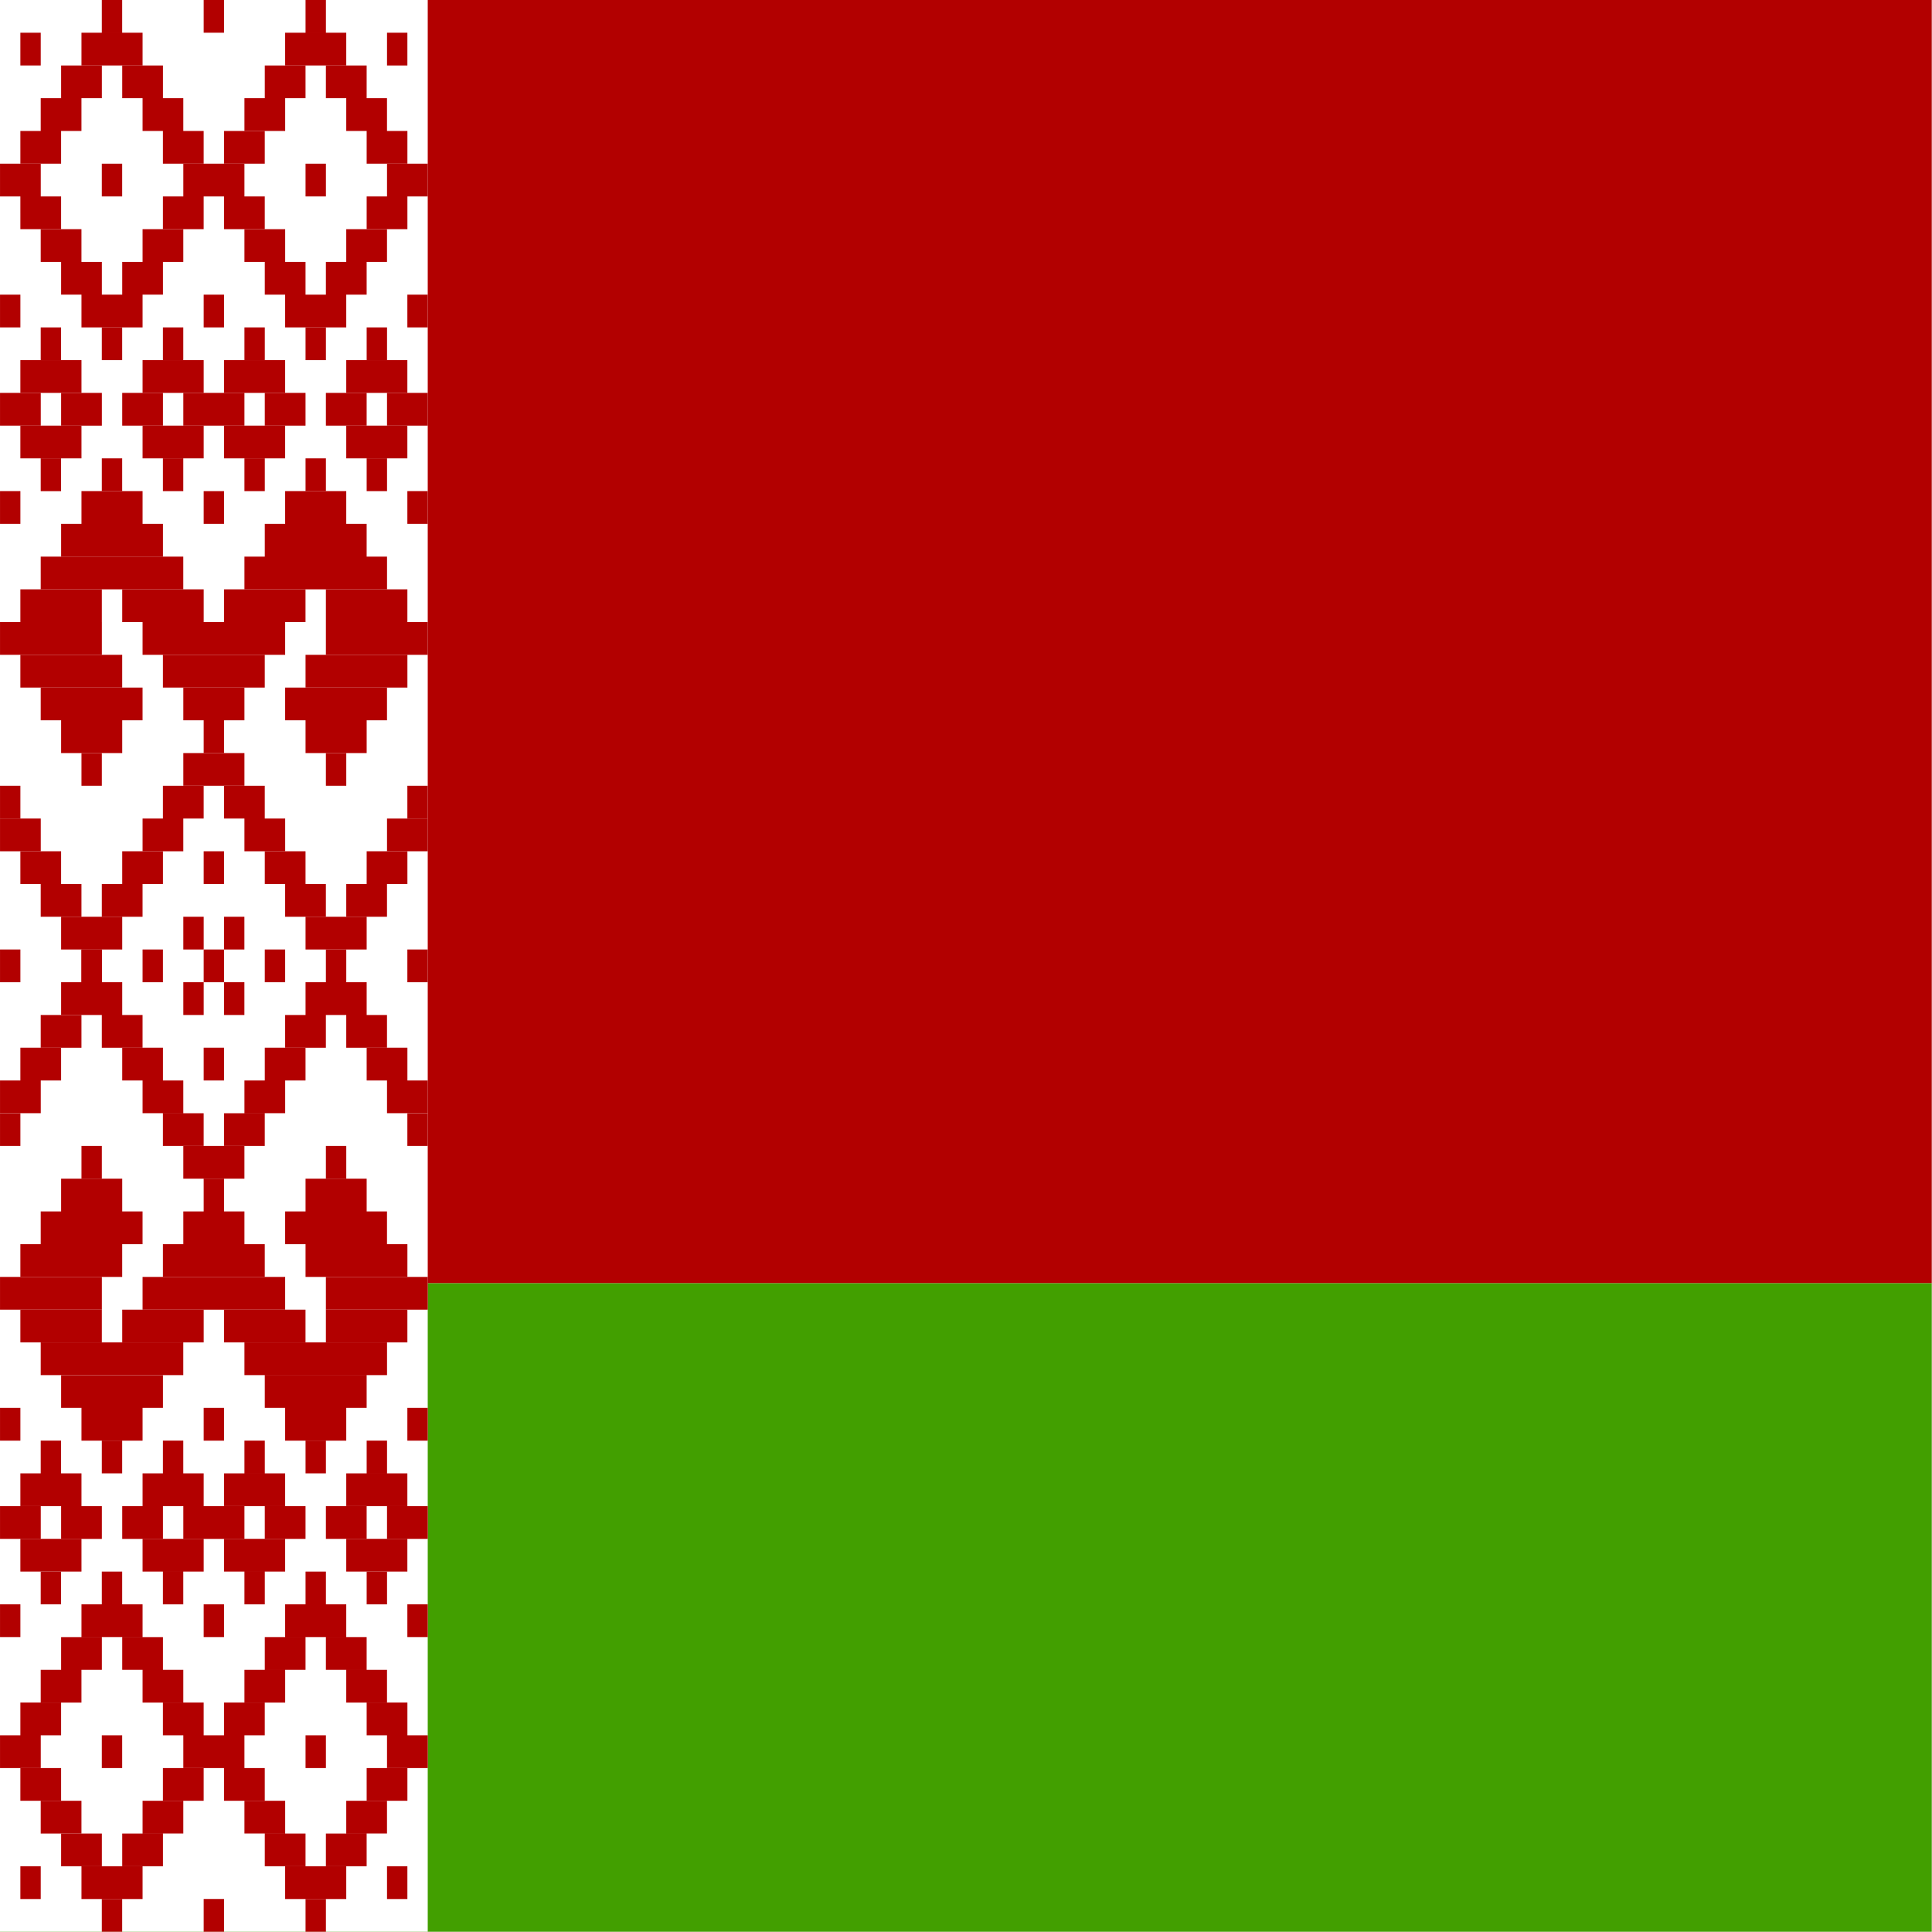
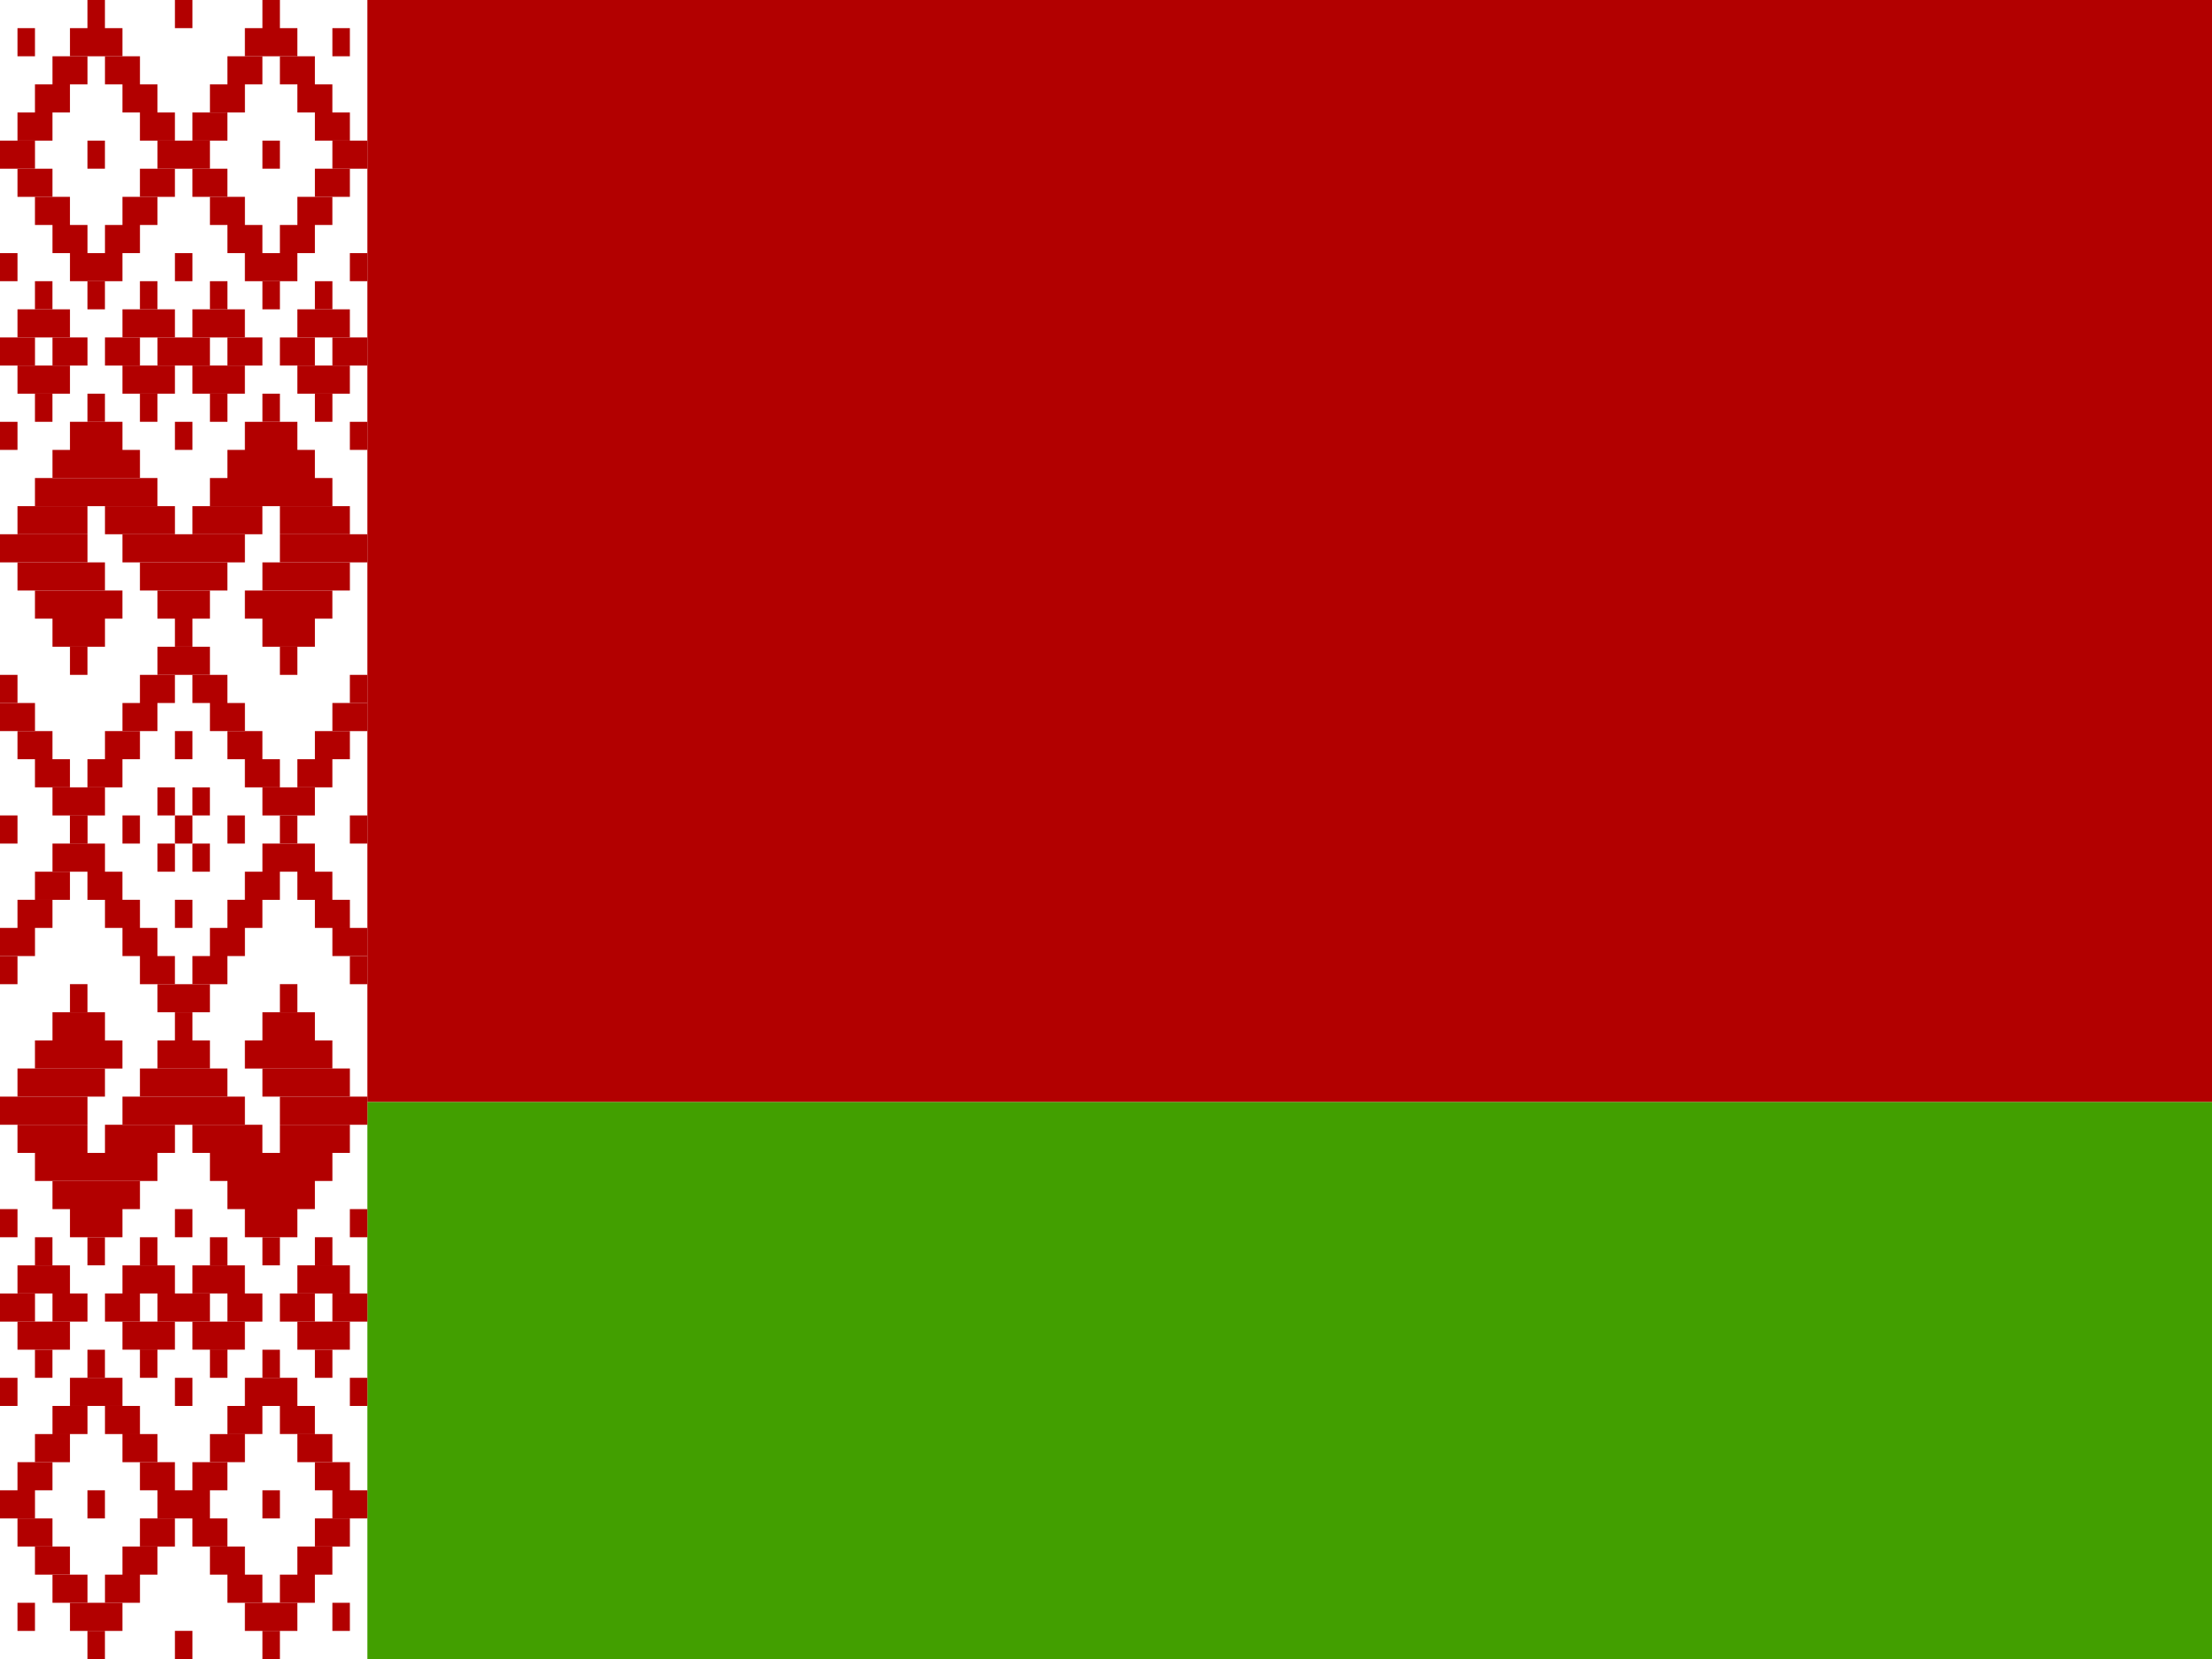
- <svg xmlns="http://www.w3.org/2000/svg" height="512" width="512">
+ <svg xmlns="http://www.w3.org/2000/svg" height="480" width="640">
  <defs>
    <clipPath id="a">
-       <path fill-opacity=".67" d="M0 0h496.06v496.06H0z" />
+       <path fill-opacity=".67" d="M0 0h682.6v512H0z" />
    </clipPath>
  </defs>
-   <g fill-rule="evenodd" clip-path="url(#a)" transform="scale(1.032)">
-     <path fill="#b20000" d="M0 0h992.13v329.53H0z" />
-     <path fill="#429f00" d="M0 329.53h992.13v166.54H0z" />
-     <path fill="#fff" d="M0 0h109.84v496.06H0z" />
+   <g fill-rule="evenodd" clip-path="url(#a)" transform="matrix(.9376 0 0 .9375 0 0)">
+     <path fill="#b20000" d="M0 0h1024v340.11H0z" />
+     <path fill="#429f00" d="M0 340.11h1024V512H0z" />
+     <path fill="#fff" d="M0 0h113.37v512H0z" />
    <g stroke-width="1pt" fill="#b20000">
-       <path d="M5.23 8.402h5.23v8.41H5.23zM20.923 8.402h15.692v8.41H20.923zM26.148-.01h5.23V8.4h-5.23zM52.307-.01h5.23V8.4h-5.23zM73.224 8.402h15.692v8.41H73.224zM78.465-.01h5.23V8.4h-5.23z" />
-       <path d="M15.697 16.81H26.16v8.41H15.696zM31.39 16.81h10.46v8.41H31.39zM68 16.81h10.46v8.41H68zM83.69 16.81h10.463v8.41H83.69zM10.456 25.22h10.462v8.408H10.456zM36.615 25.22h10.46v8.408h-10.46zM62.773 25.22h10.462v8.408H62.773zM88.916 25.22h10.462v8.408H88.916zM99.383 8.402h5.23v8.41h-5.23zM5.23 33.628h10.462v8.408H5.232zM41.84 33.628h10.462v8.408H41.84zM94.157 33.628h10.462v8.408H94.156zM10.456 58.85h10.462v8.41H10.456zM15.697 67.26H26.16v8.407H15.696zM36.615 58.85h10.46v8.41h-10.46zM31.39 67.26h10.46v8.407H31.39zM20.923 75.667h15.692v8.408H20.923z" />
-       <path d="M26.148 84.074h5.23v8.41h-5.23zM62.773 58.852h10.462v8.408H62.773zM68 67.26h10.46v8.407H68zM88.916 58.85h10.462v8.41H88.916zM83.69 67.26h10.463v8.407H83.69zM73.224 75.667h15.692v8.408H73.224z" />
-       <path d="M78.465 84.074h5.23v8.41h-5.23zM52.307 75.667h5.23v8.408h-5.23zM.005 75.667h5.23v8.408H.005zM104.608 75.667h5.23v8.408h-5.23zM26.148 117.707h5.23v8.408h-5.23z" />
-       <path d="M20.923 126.114h15.692v8.408H20.923zM15.697 134.522H41.85v8.408H15.698zM78.465 117.707h5.23v8.408h-5.23z" />
-       <path d="M73.224 126.114h15.692v8.408H73.224zM68 134.522h26.153v8.408H68zM73.224 176.562h26.154v8.408H73.224zM62.773 142.93h36.614v8.41H62.773zM10.456 142.93H47.07v8.41H10.457zM15.697 184.97H31.39v8.408H15.696zM10.456 176.562H36.61v8.408H10.456zM83.69 159.746h26.155v8.408H83.69zM78.465 184.97h15.692v8.408H78.465z" />
-       <path d="M20.923 193.377h5.23v8.41h-5.23zM83.69 193.377h5.23v8.41h-5.23zM.005 159.746H26.16v8.408H.004zM47.08 176.562h15.693v8.408H47.08zM52.307 184.97h5.23v8.408h-5.23zM36.615 159.746H73.23v8.408H36.614zM57.532 33.628h10.462v8.408H57.532z" />
-       <path d="M47.08 42.035h15.693v8.408H47.08zM41.84 50.443h10.462v8.41H41.84zM57.532 50.443h10.462v8.41H57.532zM.005 42.035h10.462v8.408H.005zM5.23 50.443h10.462v8.41H5.232zM99.383 42.035h10.462v8.408H99.383zM94.157 50.443h10.462v8.41H94.156zM.005 126.114h5.23v8.408H.005zM104.608 126.114h5.23v8.408h-5.23zM47.08 193.377h15.693v8.41H47.08z" />
-       <path d="M41.84 201.786h10.462v8.408H41.84zM57.532 201.786h10.462v8.408H57.532zM36.615 210.194h10.46v8.408h-10.46zM62.773 210.194h10.462v8.408H62.773z" />
-       <path d="M31.39 218.6h10.46v8.41H31.39zM68 218.6h10.46v8.41H68zM26.148 227.01H36.61v8.408H26.148zM73.224 227.01h10.462v8.408H73.224z" />
-       <path d="M15.697 235.417H31.39v8.408H15.696zM78.465 235.417h15.692v8.408H78.465z" />
-       <path d="M88.916 227.01h10.462v8.408H88.916zM94.157 218.6h10.462v8.41H94.156z" />
-       <path d="M99.383 210.194h10.462v8.408H99.383zM10.456 227.01h10.462v8.408H10.456zM5.23 218.6h10.462v8.41H5.232z" />
-       <path d="M.005 210.194h10.462v8.408H.005zM20.923 243.825h5.23v8.408h-5.23zM83.69 243.825h5.23v8.408h-5.23zM52.307 218.6h5.23v8.41h-5.23zM36.615 243.825h5.23v8.408h-5.23zM68 243.825h5.23v8.408H68zM52.307 243.825h5.23v8.408h-5.23zM.005 243.825h5.23v8.408H.005zM104.608 243.825h5.23v8.408h-5.23zM52.307 126.114h5.23v8.408h-5.23zM26.148 42.035h5.23v8.408h-5.23zM78.465 42.035h5.23v8.408h-5.23zM47.08 100.89h15.693v8.41H47.08z" />
-       <path d="M36.615 109.298h15.692v8.41H36.615z" />
-       <path d="M41.84 117.707h5.23v8.408h-5.23zM31.39 100.89h10.46v8.41H31.39z" />
-       <path d="M36.615 92.483h15.692v8.408H36.615z" />
-       <path d="M41.84 84.074h5.23v8.41h-5.23zM57.532 92.483h15.692v8.408H57.532z" />
-       <path d="M62.773 84.074h5.23v8.41h-5.23zM68 100.89h10.46v8.41H68z" />
-       <path d="M57.532 109.298h15.692v8.41H57.532z" />
-       <path d="M62.773 117.707h5.23v8.408h-5.23zM83.69 100.89h10.463v8.41H83.69z" />
-       <path d="M88.916 92.483h15.692v8.408H88.916z" />
-       <path d="M99.383 100.89h10.462v8.41H99.383z" />
-       <path d="M88.916 109.298h15.692v8.41H88.916z" />
-       <path d="M94.157 117.707h5.23v8.408h-5.23zM94.157 84.074h5.23v8.41h-5.23zM.005 100.89h10.462v8.41H.005z" />
-       <path d="M5.23 92.483h15.693v8.408H5.23z" />
-       <path d="M15.697 100.89H26.16v8.41H15.696z" />
-       <path d="M5.23 109.298h15.693v8.41H5.23z" />
-       <path d="M10.456 117.707h5.23v8.408h-5.23zM10.456 84.074h5.23v8.41h-5.23zM5.23 151.338h20.923v8.408H5.23zM31.39 151.338h20.92v8.408H31.39zM57.532 151.338h20.923v8.408H57.532zM83.69 151.338h20.923v8.408H83.69zM41.84 168.153h26.154v8.41H41.84zM5.23 168.153h26.154v8.41H5.23zM78.465 168.153h26.154v8.41H78.464zM104.608 201.786h5.23v8.408h-5.23zM.005 201.786h5.23v8.408H.005zM5.23 487.657h5.23v-8.408H5.23zM20.923 487.657h15.692v-8.408H20.923z" />
-       <path d="M26.148 496.057h5.23v-8.408h-5.23zM52.307 496.057h5.23v-8.408h-5.23zM73.224 487.657h15.692v-8.408H73.224z" />
-       <path d="M78.465 496.057h5.23v-8.408h-5.23zM15.697 479.245H26.16v-8.408H15.696zM31.39 479.245h10.46v-8.408H31.39zM68 479.245h10.46v-8.408H68zM83.69 479.245h10.463v-8.408H83.69zM36.615 470.833h10.46v-8.408h-10.46zM62.773 470.833h10.462v-8.408H62.773zM88.916 470.833h10.462v-8.408H88.916zM99.383 487.657h5.23v-8.408h-5.23zM5.23 462.433h10.462v-8.408H5.232z" />
-       <path d="M41.84 462.433h10.462v-8.408H41.84zM94.157 462.433h10.462v-8.408H94.156zM10.456 437.21h10.462v-8.41H10.456zM15.697 428.797H26.16v-8.408H15.696zM36.615 437.21h10.46v-8.41h-10.46zM31.39 428.797h10.46v-8.408H31.39zM20.923 420.385h15.692v-8.408H20.923z" />
-       <path d="M26.148 411.985h5.23v-8.408h-5.23zM62.773 437.21h10.462v-8.41H62.773zM68 428.797h10.46v-8.408H68zM88.916 437.21h10.462v-8.41H88.916zM83.69 428.797h10.463v-8.408H83.69zM73.224 420.385h15.692v-8.408H73.224z" />
-       <path d="M78.465 411.985h5.23v-8.408h-5.23zM52.307 420.385h5.23v-8.408h-5.23zM.005 420.385h5.23v-8.408H.005zM104.608 420.385h5.23v-8.408h-5.23zM26.148 378.35h5.23v-8.41h-5.23z" />
-       <path d="M20.923 369.95h15.692v-8.41H20.923zM15.697 361.537H41.85v-8.408H15.698zM78.465 378.35h5.23v-8.41h-5.23z" />
-       <path d="M73.224 369.95h15.692v-8.41H73.224zM68 361.537h26.153v-8.408H68zM73.224 319.502h26.154v-8.41H73.224zM62.773 353.126h36.614v-8.41H62.773zM10.456 353.126H47.07v-8.41H10.457zM15.697 311.09H31.39v-8.412H15.696zM10.456 319.502H36.61v-8.41H10.456zM83.69 336.314h26.155v-8.41H83.69zM78.465 311.09h15.692v-8.41H78.465zM.005 336.314H26.16v-8.41H.004zM47.08 319.502h15.693v-8.41H47.08zM52.307 311.09h5.23v-8.41h-5.23zM36.615 336.314H73.23v-8.41H36.614zM57.532 462.433h10.462v-8.408H57.532zM47.08 454.02h15.693v-8.407H47.08zM41.84 445.61h10.462v-8.41H41.84zM57.532 445.61h10.462v-8.41H57.532zM.005 454.02h10.462v-8.407H.005zM5.23 445.61h10.462v-8.41H5.232zM99.383 454.02h10.462v-8.407H99.383zM94.157 445.61h10.462v-8.41H94.156zM.005 369.95h5.23v-8.41H.005zM104.608 369.95h5.23v-8.41h-5.23zM41.84 294.278h10.462v-8.41H41.84zM57.532 294.278h10.462v-8.41H57.532zM36.615 285.866h10.46v-8.41h-10.46zM62.773 285.866h10.462v-8.41H62.773zM31.39 277.454h10.46v-8.41H31.39zM68 277.454h10.46v-8.41H68z" />
-       <path d="M26.148 269.054H36.61v-8.41H26.148zM73.224 269.054h10.462v-8.41H73.224zM15.697 260.642H31.39v-8.41H15.696zM78.465 260.642h15.692v-8.41H78.465zM88.916 269.054h10.462v-8.41H88.916z" />
-       <path d="M94.157 277.454h10.462v-8.41H94.156zM99.383 285.866h10.462v-8.41H99.383zM10.456 269.054h10.462v-8.41H10.456z" />
-       <path d="M5.23 277.454h10.462v-8.41H5.232zM.005 285.866h10.462v-8.41H.005zM20.923 252.233h5.23v-8.408h-5.23zM52.307 277.454h5.23v-8.41h-5.23zM52.307 369.95h5.23v-8.41h-5.23zM26.148 454.02h5.23v-8.407h-5.23zM78.465 454.02h5.23v-8.407h-5.23zM47.08 395.173h15.693v-8.408H47.08zM36.615 386.76h15.692v-8.407H36.615zM41.84 378.35h5.23v-8.41h-5.23zM31.39 395.173h10.46v-8.408H31.39z" />
-       <path d="M36.615 403.573h15.692v-8.408H36.615zM41.84 411.985h5.23v-8.408h-5.23zM57.532 403.573h15.692v-8.408H57.532zM62.773 411.985h5.23v-8.408h-5.23z" />
-       <path d="M68 395.173h10.46v-8.408H68zM57.532 386.76h15.692v-8.407H57.532zM62.773 378.35h5.23v-8.41h-5.23zM83.69 395.173h10.463v-8.408H83.69z" />
-       <path d="M88.916 403.573h15.692v-8.408H88.916z" />
-       <path d="M99.383 395.173h10.462v-8.408H99.383zM88.916 386.76h15.692v-8.407H88.916zM94.157 378.35h5.23v-8.41h-5.23zM94.157 411.985h5.23v-8.408h-5.23zM.005 395.173h10.462v-8.408H.005z" />
-       <path d="M5.23 403.573h15.693v-8.408H5.23z" />
-       <path d="M15.697 395.173H26.16v-8.408H15.696zM5.23 386.76h15.693v-8.407H5.23zM10.456 378.35h5.23v-8.41h-5.23zM10.456 411.985h5.23v-8.408h-5.23zM5.23 344.725h20.923v-8.408H5.23zM31.39 344.725h20.92v-8.408H31.39zM57.532 344.725h20.923v-8.408H57.532zM83.69 344.725h20.923v-8.408H83.69zM41.84 327.902h26.154v-8.41H41.84zM5.23 327.902h26.154v-8.41H5.23zM78.465 327.902h26.154v-8.41H78.464zM104.608 294.278h5.23v-8.41h-5.23zM.005 294.278h5.23v-8.41H.005zM47.08 252.233h5.23v8.41h-5.23zM57.532 252.233h5.23v8.41h-5.23zM57.532 235.417h5.23v8.408h-5.23zM47.08 235.417h5.23v8.408h-5.23zM10.456 462.433h10.462v8.41H10.456zM83.69 302.678h5.23v-8.41h-5.23zM20.923 302.678h5.23v-8.41h-5.23zM47.078 294.274H62.77v8.407H47.078z" />
+       <path d="M5.394 8.682h5.398v8.68H5.394zM21.59 8.682h16.196v8.68H21.59zM26.983 0h5.398v8.68h-5.397zM53.98 0h5.4v8.68h-5.4zM75.57 8.682h16.197v8.68H75.57zM80.98 0h5.398v8.68H80.98z" />
+       <path d="M16.196 17.36h10.798v8.68H16.196zM32.392 17.36H43.19v8.68H32.392zM70.177 17.36h10.798v8.68H70.177zM86.373 17.36H97.17v8.68H86.374zM10.787 26.04h10.798v8.678H10.787zM37.786 26.04h10.797v8.678H37.786zM64.784 26.04H75.58v8.678H64.785zM91.767 26.04h10.797v8.678H91.767zM102.57 8.682h5.397v8.68h-5.398zM5.394 34.718h10.798v8.678H5.394zM43.18 34.718h10.797v8.678H43.18zM97.175 34.718h10.798v8.678H97.175zM10.787 60.75h10.798v8.68H10.787zM16.196 69.43h10.798v8.677H16.196zM37.786 60.75h10.797v8.68H37.786zM32.392 69.43H43.19v8.677H32.392zM21.59 78.107h16.196v8.678H21.59z" />
+       <path d="M26.983 86.784h5.398v8.68h-5.397zM64.784 60.752H75.58v8.678H64.785zM70.177 69.43h10.798v8.677H70.177zM91.767 60.75h10.797v8.68H91.767zM86.373 69.43H97.17v8.677H86.374zM75.57 78.107h16.197v8.678H75.57z" />
+       <path d="M80.98 86.784h5.398v8.68H80.98zM53.98 78.107h5.4v8.678h-5.4zM0 78.107h5.398v8.678H0zM107.963 78.107h5.398v8.678h-5.397zM26.983 121.497h5.398v8.678h-5.397z" />
+       <path d="M21.59 130.174h16.196v8.678H21.59zM16.196 138.852H43.19v8.678H16.196zM80.98 121.497h5.398v8.678H80.98z" />
+       <path d="M75.57 130.174h16.197v8.678H75.57zM70.177 138.852H97.17v8.678H70.178zM75.57 182.242h26.994v8.678H75.57zM64.784 147.53h37.79v8.68h-37.79zM10.787 147.53h37.79v8.68h-37.79zM16.196 190.92h16.196v8.678H16.196zM10.787 182.242H37.78v8.678H10.788zM86.373 164.886h26.994v8.678H86.373zM80.98 190.92h16.195v8.678H80.98z" />
+       <path d="M21.59 199.597h5.398v8.68H21.59zM86.373 199.597h5.398v8.68h-5.397zM0 164.886h26.994v8.678H0zM48.588 182.242h16.196v8.678H48.588zM53.98 190.92h5.4v8.678h-5.4zM37.786 164.886h37.79v8.678h-37.79zM59.375 34.718h10.798v8.678H59.375z" />
+       <path d="M48.588 43.395h16.196v8.678H48.588z" />
+       <path d="M43.18 52.073h10.797v8.68H43.18zM59.375 52.073h10.798v8.68H59.375zM0 43.395h10.798v8.678H0z" />
+       <path d="M5.394 52.073h10.798v8.68H5.394zM102.57 43.395h10.797v8.678H102.57z" />
+       <path d="M97.175 52.073h10.798v8.68H97.175zM0 130.174h5.398v8.678H0zM107.963 130.174h5.398v8.678h-5.397zM48.588 199.597h16.196v8.68H48.588z" />
+       <path d="M43.18 208.276h10.797v8.678H43.18zM59.375 208.276h10.798v8.678H59.375zM37.786 216.954h10.797v8.678H37.786zM64.784 216.954H75.58v8.678H64.785z" />
+       <path d="M32.392 225.63H43.19v8.68H32.392zM70.177 225.63h10.798v8.68H70.177zM26.983 234.31H37.78v8.678H26.984zM75.57 234.31h10.8v8.678h-10.8z" />
+       <path d="M16.196 242.987h16.196v8.678H16.196zM80.98 242.987h16.195v8.678H80.98z" />
+       <path d="M91.767 234.31h10.797v8.678H91.767zM97.175 225.63h10.798v8.68H97.175z" />
+       <path d="M102.57 216.954h10.797v8.678H102.57zM10.787 234.31h10.798v8.678H10.787zM5.394 225.63h10.798v8.68H5.394z" />
+       <path d="M0 216.954h10.798v8.678H0zM21.59 251.665h5.398v8.678H21.59zM86.373 251.665h5.398v8.678h-5.397zM53.98 225.63h5.4v8.68h-5.4zM37.786 251.665h5.398v8.678h-5.398zM70.177 251.665h5.398v8.678h-5.398zM53.98 251.665h5.4v8.678h-5.4zM0 251.665h5.398v8.678H0zM107.963 251.665h5.398v8.678h-5.397zM53.98 130.174h5.4v8.678h-5.4zM26.983 43.395h5.398v8.678h-5.397zM80.98 43.395h5.398v8.678H80.98zM48.588 104.14h16.196v8.68H48.588z" />
+       <path d="M37.786 112.818H53.98v8.68H37.787z" />
+       <path d="M43.18 121.497h5.397v8.678H43.18zM32.392 104.14H43.19v8.68H32.392z" />
+       <path d="M37.786 95.463H53.98v8.678H37.787z" />
+       <path d="M43.18 86.784h5.397v8.68H43.18zM59.375 95.463H75.57v8.678H59.376z" />
+       <path d="M64.784 86.784h5.398v8.68h-5.398zM70.177 104.14h10.798v8.68H70.177z" />
+       <path d="M59.375 112.818H75.57v8.68H59.376z" />
+       <path d="M64.784 121.497h5.398v8.678h-5.398zM86.373 104.14H97.17v8.68H86.374z" />
+       <path d="M91.767 95.463h16.196v8.678H91.767z" />
+       <path d="M102.57 104.14h10.797v8.68H102.57z" />
+       <path d="M91.767 112.818h16.196v8.68H91.767z" />
+       <path d="M97.175 121.497h5.4v8.678h-5.4zM97.175 86.784h5.4v8.68h-5.4zM0 104.14h10.798v8.68H0z" />
+       <path d="M5.394 95.463H21.59v8.678H5.394z" />
+       <path d="M16.196 104.14h10.798v8.68H16.196z" />
+       <path d="M5.394 112.818H21.59v8.68H5.394z" />
+       <path d="M10.787 121.497h5.398v8.678h-5.398zM10.787 86.784h5.398v8.68h-5.398zM5.394 156.208h21.594v8.678H5.394zM32.392 156.208h21.594v8.678H32.392zM59.375 156.208H80.97v8.678H59.374zM86.373 156.208h21.594v8.678H86.373zM43.18 173.563h26.993v8.68H43.18zM5.394 173.563h26.993v8.68H5.394zM80.98 173.563h26.993v8.68H80.98zM107.963 208.276h5.398v8.678h-5.397zM0 208.276h5.398v8.678H0zM5.394 503.327h5.398v-8.678H5.394zM21.59 503.327h16.196v-8.678H21.59z" />
+       <path d="M26.983 511.997h5.398v-8.678h-5.397zM53.98 511.997h5.4v-8.678h-5.4zM75.57 503.327h16.197v-8.678H75.57z" />
+       <path d="M80.98 511.997h5.398v-8.678H80.98zM16.196 494.645h10.798v-8.678H16.196zM32.392 494.645H43.19v-8.678H32.392zM70.177 494.645h10.798v-8.678H70.177zM86.373 494.645H97.17v-8.678H86.374zM37.786 485.963h10.797v-8.678H37.786zM64.784 485.963H75.58v-8.678H64.785zM91.767 485.963h10.797v-8.678H91.767zM102.57 503.327h5.397v-8.678h-5.398zM5.394 477.293h10.798v-8.678H5.394z" />
+       <path d="M43.18 477.293h10.797v-8.678H43.18zM97.175 477.293h10.798v-8.678H97.175zM10.787 451.26h10.798v-8.68H10.787zM16.196 442.577h10.798V433.9H16.196zM37.786 451.26h10.797v-8.68H37.786zM32.392 442.577H43.19V433.9H32.392zM21.59 433.895h16.196v-8.678H21.59z" />
+       <path d="M26.983 425.225h5.398v-8.678h-5.397zM64.784 451.26H75.58v-8.68H64.785zM70.177 442.577h10.798V433.9H70.177zM91.767 451.26h10.797v-8.68H91.767zM86.373 442.577H97.17V433.9H86.374zM75.57 433.895h16.197v-8.678H75.57z" />
+       <path d="M80.98 425.225h5.398v-8.678H80.98zM53.98 433.895h5.4v-8.678h-5.4zM0 433.895h5.398v-8.678H0zM107.963 433.895h5.398v-8.678h-5.397zM26.983 390.51h5.398v-8.68h-5.397z" />
+       <path d="M21.59 381.84h16.196v-8.68H21.59zM16.196 373.158H43.19v-8.68H16.196zM80.98 390.51h5.398v-8.68H80.98z" />
+       <path d="M75.57 381.84h16.197v-8.68H75.57zM70.177 373.158H97.17v-8.68H70.178zM75.57 329.772h26.994v-8.68H75.57zM64.784 364.475h37.79v-8.678h-37.79zM10.787 364.475h37.79v-8.678h-37.79zM16.196 321.09h16.196v-8.682H16.196zM10.787 329.772H37.78v-8.68H10.788zM86.373 347.124h26.994v-8.68H86.373zM80.98 321.09h16.195v-8.68H80.98zM0 347.124h26.994v-8.68H0zM48.588 329.772h16.196v-8.68H48.588zM53.98 321.09h5.4v-8.68h-5.4zM37.786 347.124h37.79v-8.68h-37.79zM59.375 477.293h10.798v-8.678H59.375zM48.588 468.61h16.196v-8.677H48.588zM43.18 459.93h10.797v-8.68H43.18zM59.375 459.93h10.798v-8.68H59.375zM0 468.61h10.798v-8.677H0zM5.394 459.93h10.798v-8.68H5.394zM102.57 468.61h10.797v-8.677H102.57zM97.175 459.93h10.798v-8.68H97.175zM0 381.84h5.398v-8.68H0zM107.963 381.84h5.398v-8.68h-5.397zM43.18 303.738h10.797v-8.68H43.18zM59.375 303.738h10.798v-8.68H59.375zM37.786 295.056h10.797v-8.68H37.786zM64.784 295.056H75.58v-8.68H64.785zM32.392 286.374H43.19v-8.68H32.392zM70.177 286.374h10.798v-8.68H70.177z" />
+       <path d="M26.983 277.704H37.78v-8.68H26.984zM75.57 277.704h10.8v-8.68h-10.8zM16.196 269.022h16.196v-8.68H16.196zM80.98 269.022h16.195v-8.68H80.98zM91.767 277.704h10.797v-8.68H91.767z" />
+       <path d="M97.175 286.374h10.798v-8.68H97.175zM102.57 295.056h10.797v-8.68H102.57zM10.787 277.704h10.798v-8.68H10.787z" />
+       <path d="M5.394 286.374h10.798v-8.68H5.394zM0 295.056h10.798v-8.68H0zM21.59 260.343h5.398v-8.678H21.59zM53.98 286.374h5.4v-8.68h-5.4zM53.98 381.84h5.4v-8.68h-5.4zM26.983 468.61h5.398v-8.677h-5.397zM80.98 468.61h5.398v-8.677H80.98zM48.588 407.873h16.196v-8.678H48.588zM37.786 399.19H53.98v-8.677H37.787zM43.18 390.51h5.397v-8.68H43.18zM32.392 407.873H43.19v-8.678H32.392z" />
+       <path d="M37.786 416.543H53.98v-8.678H37.787zM43.18 425.225h5.397v-8.678H43.18zM59.375 416.543H75.57v-8.678H59.376zM64.784 425.225h5.398v-8.678h-5.398z" />
+       <path d="M70.177 407.873h10.798v-8.678H70.177zM59.375 399.19H75.57v-8.677H59.376zM64.784 390.51h5.398v-8.68h-5.398zM86.373 407.873H97.17v-8.678H86.374z" />
+       <path d="M91.767 416.543h16.196v-8.678H91.767z" />
+       <path d="M102.57 407.873h10.797v-8.678H102.57zM91.767 399.19h16.196v-8.677H91.767zM97.175 390.51h5.4v-8.68h-5.4zM97.175 425.225h5.4v-8.678h-5.4zM0 407.873h10.798v-8.678H0z" />
+       <path d="M5.394 416.543H21.59v-8.678H5.394z" />
+       <path d="M16.196 407.873h10.798v-8.678H16.196zM5.394 399.19H21.59v-8.677H5.394zM10.787 390.51h5.398v-8.68h-5.398zM10.787 425.225h5.398v-8.678h-5.398zM5.394 355.806h21.594v-8.68H5.394zM32.392 355.806h21.594v-8.68H32.392zM59.375 355.806H80.97v-8.68H59.374zM86.373 355.806h21.594v-8.68H86.373zM43.18 338.442h26.993v-8.68H43.18zM5.394 338.442h26.993v-8.68H5.394zM80.98 338.442h26.993v-8.68H80.98zM107.963 303.738h5.398v-8.68h-5.397zM0 303.738h5.398v-8.68H0zM48.588 260.343h5.398v8.68h-5.398zM59.375 260.343h5.398v8.68h-5.398zM59.375 242.987h5.398v8.678h-5.398zM48.588 242.987h5.398v8.678h-5.398zM10.787 477.293h10.798v8.68H10.787zM86.373 312.408h5.398v-8.68h-5.397zM21.59 312.408h5.398v-8.68H21.59zM48.585 303.734H64.78v8.677H48.585z" />
    </g>
  </g>
</svg>
